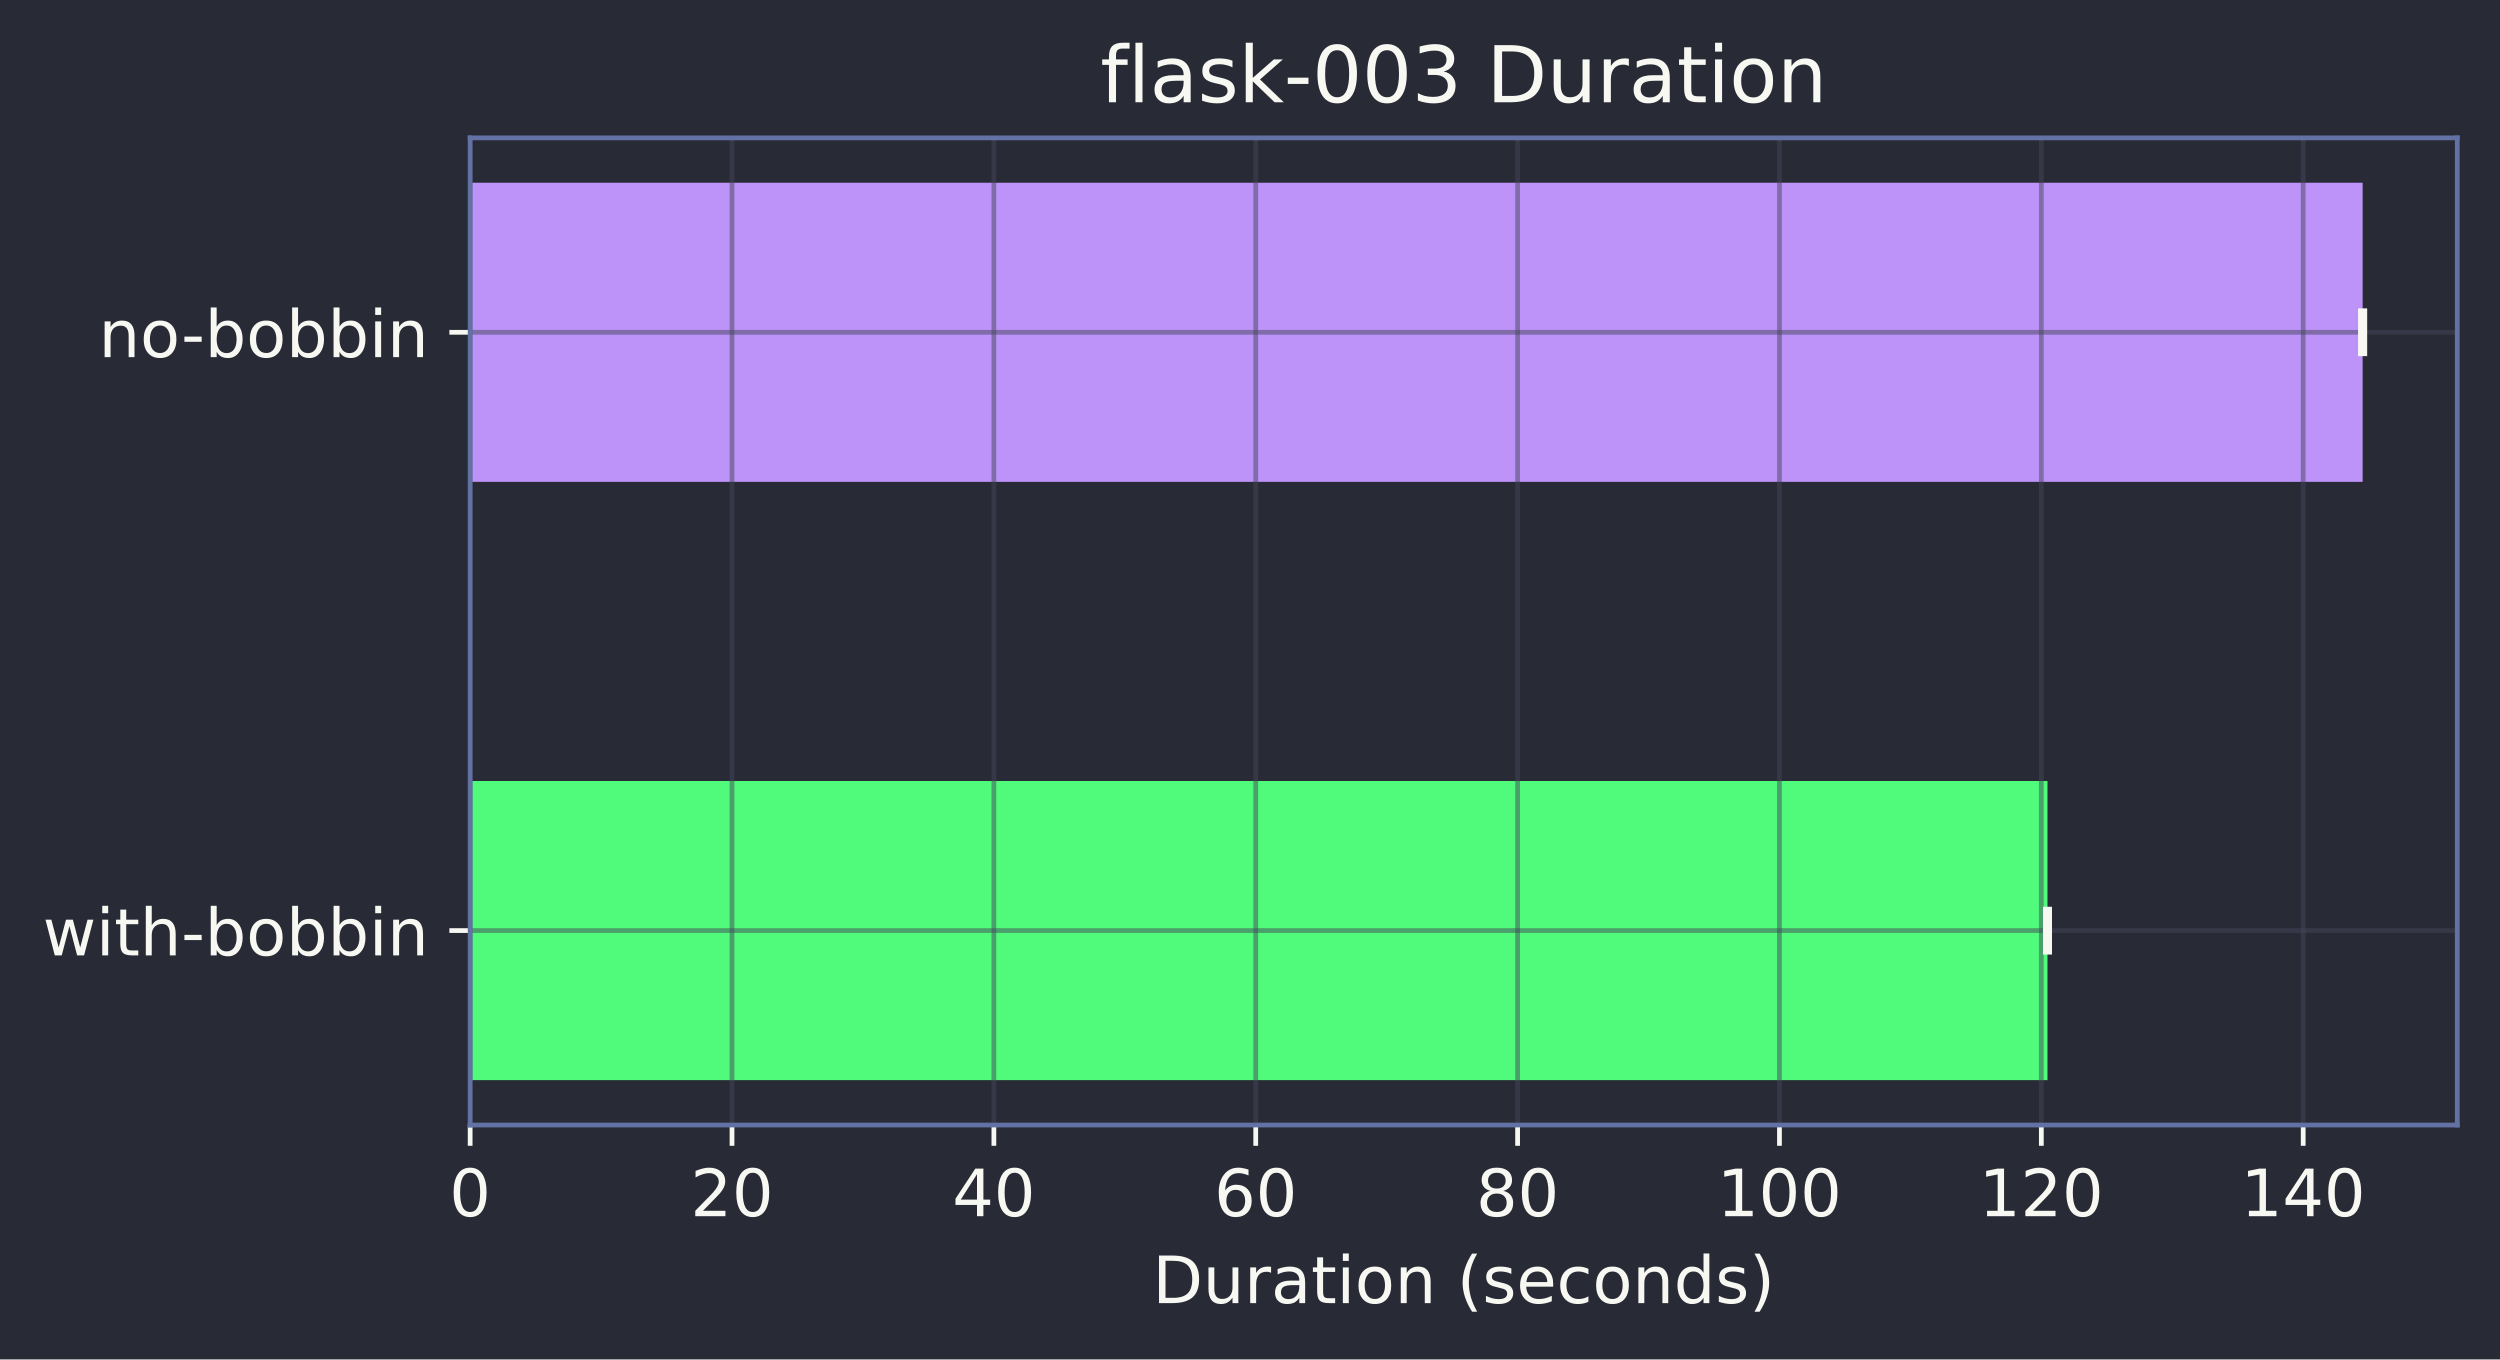
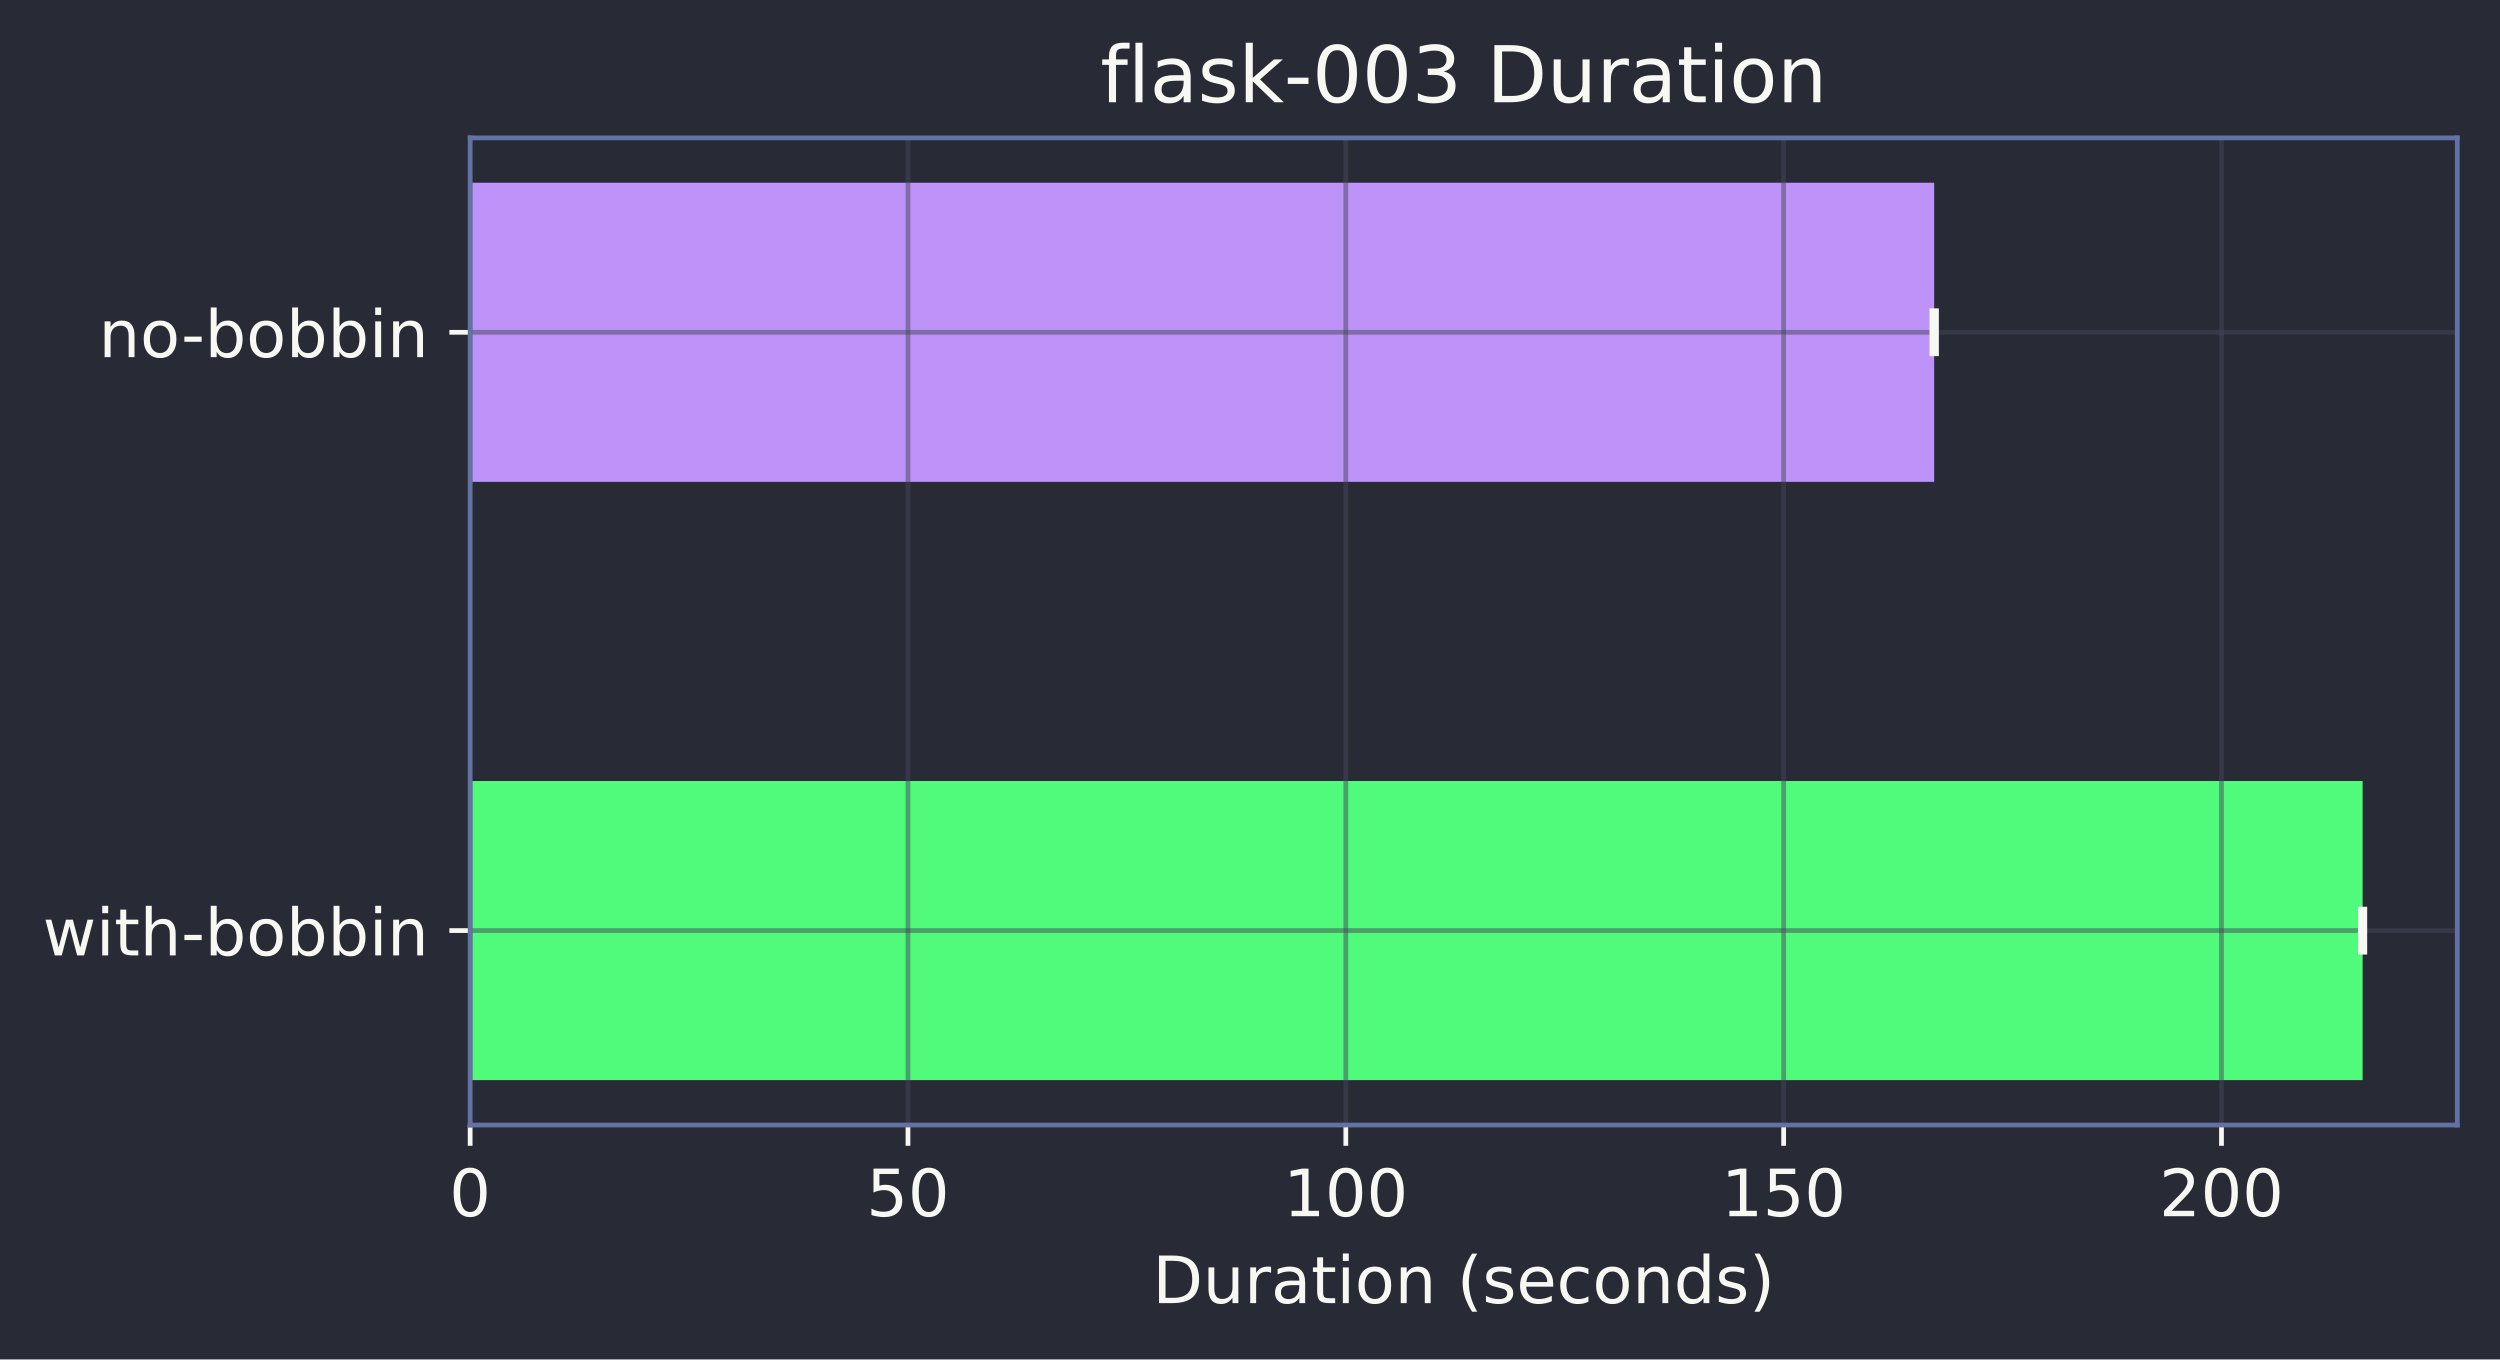
<svg xmlns="http://www.w3.org/2000/svg" xmlns:xlink="http://www.w3.org/1999/xlink" width="421.212pt" height="229.042pt" viewBox="0 0 421.212 229.042" version="1.1">
  <defs>
    <style type="text/css">*{stroke-linejoin: round; stroke-linecap: butt}</style>
  </defs>
  <g id="figure_1">
    <g id="patch_1">
      <path d="M 0 229.042  L 421.212 229.042  L 421.212 0  L 0 0  z " style="fill: #282a36" />
    </g>
    <g id="axes_1">
      <g id="patch_2">
        <path d="M 79.212 189.55  L 414.012 189.55  L 414.012 23.23  L 79.212 23.23  z " style="fill: #282a36" />
      </g>
      <g id="patch_3">
-         <path d="M 79.212 30.79  L 398.069 30.79  L 398.069 81.19  L 79.212 81.19  z " clip-path="url(#p277f7034b0)" style="fill: #bd93f9" />
+         <path d="M 79.212 30.79  L 325.879 30.79  L 325.879 81.19  L 79.212 81.19  z " clip-path="url(#p6260a5d461)" style="fill: #bd93f9" />
      </g>
      <g id="patch_4">
-         <path d="M 79.212 131.59  L 344.97 131.59  L 344.97 181.99  L 79.212 181.99  z " clip-path="url(#p277f7034b0)" style="fill: #50fa7b" />
+         <path d="M 79.212 131.59  L 398.069 131.59  L 398.069 181.99  L 79.212 181.99  z " clip-path="url(#p6260a5d461)" style="fill: #50fa7b" />
      </g>
      <g id="matplotlib.axis_1">
        <g id="xtick_1">
          <g id="line2d_1">
-             <path d="M 79.212 189.55  L 79.212 23.23  " clip-path="url(#p277f7034b0)" style="fill: none; stroke: #44475a; stroke-opacity: 0.5; stroke-width: 0.8; stroke-linecap: square" />
+             <path d="M 79.212 189.55  L 79.212 23.23  " clip-path="url(#p6260a5d461)" style="fill: none; stroke: #44475a; stroke-opacity: 0.5; stroke-width: 0.8; stroke-linecap: square" />
          </g>
          <g id="line2d_2">
            <defs>
-               <path id="me5c1640539" d="M 0 0  L 0 3.5  " style="stroke: #f8f8f2; stroke-width: 0.8" />
+               <path id="m1946f9cf88" d="M 0 0  L 0 3.5  " style="stroke: #f8f8f2; stroke-width: 0.8" />
            </defs>
            <g>
-               <use xlink:href="#me5c1640539" x="79.212" y="189.55" style="fill: #f8f8f2; stroke: #f8f8f2; stroke-width: 0.8" />
+               <use xlink:href="#m1946f9cf88" x="79.212" y="189.55" style="fill: #f8f8f2; stroke: #f8f8f2; stroke-width: 0.8" />
            </g>
          </g>
          <g id="text_1">
            <text style="font-size: 11px; font-family: 'DejaVu Sans', 'Bitstream Vera Sans', 'Computer Modern Sans Serif', 'Lucida Grande', 'Verdana', 'Geneva', 'Lucid', 'Arial', 'Helvetica', 'Avant Garde', sans-serif; text-anchor: middle; fill: #f8f8f2" x="79.212" y="204.908" transform="rotate(-0 79.21172 204.9082)">0</text>
          </g>
        </g>
        <g id="xtick_2">
          <g id="line2d_3">
-             <path d="M 123.332 189.55  L 123.332 23.23  " clip-path="url(#p277f7034b0)" style="fill: none; stroke: #44475a; stroke-opacity: 0.5; stroke-width: 0.8; stroke-linecap: square" />
+             <path d="M 152.98 189.55  L 152.98 23.23  " clip-path="url(#p6260a5d461)" style="fill: none; stroke: #44475a; stroke-opacity: 0.5; stroke-width: 0.8; stroke-linecap: square" />
          </g>
          <g id="line2d_4">
            <g>
-               <use xlink:href="#me5c1640539" x="123.332" y="189.55" style="fill: #f8f8f2; stroke: #f8f8f2; stroke-width: 0.8" />
+               <use xlink:href="#m1946f9cf88" x="152.98" y="189.55" style="fill: #f8f8f2; stroke: #f8f8f2; stroke-width: 0.8" />
            </g>
          </g>
          <g id="text_2">
-             <text style="font-size: 11px; font-family: 'DejaVu Sans', 'Bitstream Vera Sans', 'Computer Modern Sans Serif', 'Lucida Grande', 'Verdana', 'Geneva', 'Lucid', 'Arial', 'Helvetica', 'Avant Garde', sans-serif; text-anchor: middle; fill: #f8f8f2" x="123.332" y="204.908" transform="rotate(-0 123.332 204.9082)">20</text>
+             <text style="font-size: 11px; font-family: 'DejaVu Sans', 'Bitstream Vera Sans', 'Computer Modern Sans Serif', 'Lucida Grande', 'Verdana', 'Geneva', 'Lucid', 'Arial', 'Helvetica', 'Avant Garde', sans-serif; text-anchor: middle; fill: #f8f8f2" x="152.98" y="204.908" transform="rotate(-0 152.9803 204.9082)">50</text>
          </g>
        </g>
        <g id="xtick_3">
          <g id="line2d_5">
-             <path d="M 167.452 189.55  L 167.452 23.23  " clip-path="url(#p277f7034b0)" style="fill: none; stroke: #44475a; stroke-opacity: 0.5; stroke-width: 0.8; stroke-linecap: square" />
+             <path d="M 226.749 189.55  L 226.749 23.23  " clip-path="url(#p6260a5d461)" style="fill: none; stroke: #44475a; stroke-opacity: 0.5; stroke-width: 0.8; stroke-linecap: square" />
          </g>
          <g id="line2d_6">
            <g>
-               <use xlink:href="#me5c1640539" x="167.452" y="189.55" style="fill: #f8f8f2; stroke: #f8f8f2; stroke-width: 0.8" />
+               <use xlink:href="#m1946f9cf88" x="226.749" y="189.55" style="fill: #f8f8f2; stroke: #f8f8f2; stroke-width: 0.8" />
            </g>
          </g>
          <g id="text_3">
-             <text style="font-size: 11px; font-family: 'DejaVu Sans', 'Bitstream Vera Sans', 'Computer Modern Sans Serif', 'Lucida Grande', 'Verdana', 'Geneva', 'Lucid', 'Arial', 'Helvetica', 'Avant Garde', sans-serif; text-anchor: middle; fill: #f8f8f2" x="167.452" y="204.908" transform="rotate(-0 167.4522 204.9082)">40</text>
+             <text style="font-size: 11px; font-family: 'DejaVu Sans', 'Bitstream Vera Sans', 'Computer Modern Sans Serif', 'Lucida Grande', 'Verdana', 'Geneva', 'Lucid', 'Arial', 'Helvetica', 'Avant Garde', sans-serif; text-anchor: middle; fill: #f8f8f2" x="226.749" y="204.908" transform="rotate(-0 226.7488 204.9082)">100</text>
          </g>
        </g>
        <g id="xtick_4">
          <g id="line2d_7">
-             <path d="M 211.573 189.55  L 211.573 23.23  " clip-path="url(#p277f7034b0)" style="fill: none; stroke: #44475a; stroke-opacity: 0.5; stroke-width: 0.8; stroke-linecap: square" />
+             <path d="M 300.517 189.55  L 300.517 23.23  " clip-path="url(#p6260a5d461)" style="fill: none; stroke: #44475a; stroke-opacity: 0.5; stroke-width: 0.8; stroke-linecap: square" />
          </g>
          <g id="line2d_8">
            <g>
-               <use xlink:href="#me5c1640539" x="211.573" y="189.55" style="fill: #f8f8f2; stroke: #f8f8f2; stroke-width: 0.8" />
+               <use xlink:href="#m1946f9cf88" x="300.517" y="189.55" style="fill: #f8f8f2; stroke: #f8f8f2; stroke-width: 0.8" />
            </g>
          </g>
          <g id="text_4">
-             <text style="font-size: 11px; font-family: 'DejaVu Sans', 'Bitstream Vera Sans', 'Computer Modern Sans Serif', 'Lucida Grande', 'Verdana', 'Geneva', 'Lucid', 'Arial', 'Helvetica', 'Avant Garde', sans-serif; text-anchor: middle; fill: #f8f8f2" x="211.573" y="204.908" transform="rotate(-0 211.5725 204.9082)">60</text>
+             <text style="font-size: 11px; font-family: 'DejaVu Sans', 'Bitstream Vera Sans', 'Computer Modern Sans Serif', 'Lucida Grande', 'Verdana', 'Geneva', 'Lucid', 'Arial', 'Helvetica', 'Avant Garde', sans-serif; text-anchor: middle; fill: #f8f8f2" x="300.517" y="204.908" transform="rotate(-0 300.5173 204.9082)">150</text>
          </g>
        </g>
        <g id="xtick_5">
          <g id="line2d_9">
-             <path d="M 255.693 189.55  L 255.693 23.23  " clip-path="url(#p277f7034b0)" style="fill: none; stroke: #44475a; stroke-opacity: 0.5; stroke-width: 0.8; stroke-linecap: square" />
+             <path d="M 374.286 189.55  L 374.286 23.23  " clip-path="url(#p6260a5d461)" style="fill: none; stroke: #44475a; stroke-opacity: 0.5; stroke-width: 0.8; stroke-linecap: square" />
          </g>
          <g id="line2d_10">
            <g>
-               <use xlink:href="#me5c1640539" x="255.693" y="189.55" style="fill: #f8f8f2; stroke: #f8f8f2; stroke-width: 0.8" />
+               <use xlink:href="#m1946f9cf88" x="374.286" y="189.55" style="fill: #f8f8f2; stroke: #f8f8f2; stroke-width: 0.8" />
            </g>
          </g>
          <g id="text_5">
-             <text style="font-size: 11px; font-family: 'DejaVu Sans', 'Bitstream Vera Sans', 'Computer Modern Sans Serif', 'Lucida Grande', 'Verdana', 'Geneva', 'Lucid', 'Arial', 'Helvetica', 'Avant Garde', sans-serif; text-anchor: middle; fill: #f8f8f2" x="255.693" y="204.908" transform="rotate(-0 255.6928 204.9082)">80</text>
+             <text style="font-size: 11px; font-family: 'DejaVu Sans', 'Bitstream Vera Sans', 'Computer Modern Sans Serif', 'Lucida Grande', 'Verdana', 'Geneva', 'Lucid', 'Arial', 'Helvetica', 'Avant Garde', sans-serif; text-anchor: middle; fill: #f8f8f2" x="374.286" y="204.908" transform="rotate(-0 374.2859 204.9082)">200</text>
          </g>
        </g>
-         <g id="xtick_6">
-           <g id="line2d_11">
-             <path d="M 299.813 189.55  L 299.813 23.23  " clip-path="url(#p277f7034b0)" style="fill: none; stroke: #44475a; stroke-opacity: 0.5; stroke-width: 0.8; stroke-linecap: square" />
-           </g>
-           <g id="line2d_12">
-             <g>
-               <use xlink:href="#me5c1640539" x="299.813" y="189.55" style="fill: #f8f8f2; stroke: #f8f8f2; stroke-width: 0.8" />
-             </g>
-           </g>
-           <g id="text_6">
-             <text style="font-size: 11px; font-family: 'DejaVu Sans', 'Bitstream Vera Sans', 'Computer Modern Sans Serif', 'Lucida Grande', 'Verdana', 'Geneva', 'Lucid', 'Arial', 'Helvetica', 'Avant Garde', sans-serif; text-anchor: middle; fill: #f8f8f2" x="299.813" y="204.908" transform="rotate(-0 299.813 204.9082)">100</text>
-           </g>
-         </g>
-         <g id="xtick_7">
-           <g id="line2d_13">
-             <path d="M 343.933 189.55  L 343.933 23.23  " clip-path="url(#p277f7034b0)" style="fill: none; stroke: #44475a; stroke-opacity: 0.5; stroke-width: 0.8; stroke-linecap: square" />
-           </g>
-           <g id="line2d_14">
-             <g>
-               <use xlink:href="#me5c1640539" x="343.933" y="189.55" style="fill: #f8f8f2; stroke: #f8f8f2; stroke-width: 0.8" />
-             </g>
-           </g>
-           <g id="text_7">
-             <text style="font-size: 11px; font-family: 'DejaVu Sans', 'Bitstream Vera Sans', 'Computer Modern Sans Serif', 'Lucida Grande', 'Verdana', 'Geneva', 'Lucid', 'Arial', 'Helvetica', 'Avant Garde', sans-serif; text-anchor: middle; fill: #f8f8f2" x="343.933" y="204.908" transform="rotate(-0 343.9333 204.9082)">120</text>
-           </g>
-         </g>
-         <g id="xtick_8">
-           <g id="line2d_15">
-             <path d="M 388.054 189.55  L 388.054 23.23  " clip-path="url(#p277f7034b0)" style="fill: none; stroke: #44475a; stroke-opacity: 0.5; stroke-width: 0.8; stroke-linecap: square" />
-           </g>
-           <g id="line2d_16">
-             <g>
-               <use xlink:href="#me5c1640539" x="388.054" y="189.55" style="fill: #f8f8f2; stroke: #f8f8f2; stroke-width: 0.8" />
-             </g>
-           </g>
-           <g id="text_8">
-             <text style="font-size: 11px; font-family: 'DejaVu Sans', 'Bitstream Vera Sans', 'Computer Modern Sans Serif', 'Lucida Grande', 'Verdana', 'Geneva', 'Lucid', 'Arial', 'Helvetica', 'Avant Garde', sans-serif; text-anchor: middle; fill: #f8f8f2" x="388.054" y="204.908" transform="rotate(-0 388.0536 204.9082)">140</text>
-           </g>
-         </g>
-         <g id="text_9">
+         <g id="text_6">
          <text style="font-size: 11px; font-family: 'DejaVu Sans', 'Bitstream Vera Sans', 'Computer Modern Sans Serif', 'Lucida Grande', 'Verdana', 'Geneva', 'Lucid', 'Arial', 'Helvetica', 'Avant Garde', sans-serif; text-anchor: middle; fill: #f8f8f2" x="246.612" y="219.554" transform="rotate(-0 246.6117 219.5542)">Duration (seconds)</text>
        </g>
      </g>
      <g id="matplotlib.axis_2">
        <g id="ytick_1">
-           <g id="line2d_17">
-             <path d="M 79.212 55.99  L 414.012 55.99  " clip-path="url(#p277f7034b0)" style="fill: none; stroke: #44475a; stroke-opacity: 0.5; stroke-width: 0.8; stroke-linecap: square" />
+           <g id="line2d_11">
+             <path d="M 79.212 55.99  L 414.012 55.99  " clip-path="url(#p6260a5d461)" style="fill: none; stroke: #44475a; stroke-opacity: 0.5; stroke-width: 0.8; stroke-linecap: square" />
          </g>
-           <g id="line2d_18">
+           <g id="line2d_12">
            <defs>
-               <path id="mbc8ae9091a" d="M 0 0  L -3.5 0  " style="stroke: #f8f8f2; stroke-width: 0.8" />
+               <path id="m7d33cfc730" d="M 0 0  L -3.5 0  " style="stroke: #f8f8f2; stroke-width: 0.8" />
            </defs>
            <g>
-               <use xlink:href="#mbc8ae9091a" x="79.212" y="55.99" style="fill: #f8f8f2; stroke: #f8f8f2; stroke-width: 0.8" />
+               <use xlink:href="#m7d33cfc730" x="79.212" y="55.99" style="fill: #f8f8f2; stroke: #f8f8f2; stroke-width: 0.8" />
            </g>
          </g>
-           <g id="text_10">
+           <g id="text_7">
            <text style="font-size: 11px; font-family: 'DejaVu Sans', 'Bitstream Vera Sans', 'Computer Modern Sans Serif', 'Lucida Grande', 'Verdana', 'Geneva', 'Lucid', 'Arial', 'Helvetica', 'Avant Garde', sans-serif; text-anchor: end; fill: #f8f8f2" x="72.212" y="60.169" transform="rotate(-0 72.21172 60.16908)">no-bobbin</text>
          </g>
        </g>
        <g id="ytick_2">
-           <g id="line2d_19">
-             <path d="M 79.212 156.79  L 414.012 156.79  " clip-path="url(#p277f7034b0)" style="fill: none; stroke: #44475a; stroke-opacity: 0.5; stroke-width: 0.8; stroke-linecap: square" />
+           <g id="line2d_13">
+             <path d="M 79.212 156.79  L 414.012 156.79  " clip-path="url(#p6260a5d461)" style="fill: none; stroke: #44475a; stroke-opacity: 0.5; stroke-width: 0.8; stroke-linecap: square" />
          </g>
-           <g id="line2d_20">
+           <g id="line2d_14">
            <g>
-               <use xlink:href="#mbc8ae9091a" x="79.212" y="156.79" style="fill: #f8f8f2; stroke: #f8f8f2; stroke-width: 0.8" />
+               <use xlink:href="#m7d33cfc730" x="79.212" y="156.79" style="fill: #f8f8f2; stroke: #f8f8f2; stroke-width: 0.8" />
            </g>
          </g>
-           <g id="text_11">
+           <g id="text_8">
            <text style="font-size: 11px; font-family: 'DejaVu Sans', 'Bitstream Vera Sans', 'Computer Modern Sans Serif', 'Lucida Grande', 'Verdana', 'Geneva', 'Lucid', 'Arial', 'Helvetica', 'Avant Garde', sans-serif; text-anchor: end; fill: #f8f8f2" x="72.212" y="160.969" transform="rotate(-0 72.21172 160.9691)">with-bobbin</text>
          </g>
        </g>
      </g>
      <g id="LineCollection_1">
-         <path d="M 398.069 55.99  L 398.069 55.99  " clip-path="url(#p277f7034b0)" style="fill: none; stroke: #f8f8f2; stroke-width: 1.5" />
-         <path d="M 344.97 156.79  L 344.97 156.79  " clip-path="url(#p277f7034b0)" style="fill: none; stroke: #f8f8f2; stroke-width: 1.5" />
+         <path d="M 325.879 55.99  L 325.879 55.99  " clip-path="url(#p6260a5d461)" style="fill: none; stroke: #f8f8f2; stroke-width: 1.5" />
+         <path d="M 398.069 156.79  L 398.069 156.79  " clip-path="url(#p6260a5d461)" style="fill: none; stroke: #f8f8f2; stroke-width: 1.5" />
      </g>
-       <g id="line2d_21">
+       <g id="line2d_15">
        <defs>
-           <path id="m36c76f28d2" d="M 0 4  L 0 -4  " style="stroke: #f8f8f2; stroke-width: 1.5" />
+           <path id="m7cc4459341" d="M 0 4  L 0 -4  " style="stroke: #f8f8f2; stroke-width: 1.5" />
        </defs>
-         <g clip-path="url(#p277f7034b0)">
-           <use xlink:href="#m36c76f28d2" x="398.069" y="55.99" style="fill: #1f77b4; stroke: #f8f8f2; stroke-width: 1.5" />
-           <use xlink:href="#m36c76f28d2" x="344.97" y="156.79" style="fill: #1f77b4; stroke: #f8f8f2; stroke-width: 1.5" />
+         <g clip-path="url(#p6260a5d461)">
+           <use xlink:href="#m7cc4459341" x="325.879" y="55.99" style="fill: #1f77b4; stroke: #f8f8f2; stroke-width: 1.5" />
+           <use xlink:href="#m7cc4459341" x="398.069" y="156.79" style="fill: #1f77b4; stroke: #f8f8f2; stroke-width: 1.5" />
        </g>
      </g>
-       <g id="line2d_22">
-         <g clip-path="url(#p277f7034b0)">
-           <use xlink:href="#m36c76f28d2" x="398.069" y="55.99" style="fill: #1f77b4; stroke: #f8f8f2; stroke-width: 1.5" />
-           <use xlink:href="#m36c76f28d2" x="344.97" y="156.79" style="fill: #1f77b4; stroke: #f8f8f2; stroke-width: 1.5" />
+       <g id="line2d_16">
+         <g clip-path="url(#p6260a5d461)">
+           <use xlink:href="#m7cc4459341" x="325.879" y="55.99" style="fill: #1f77b4; stroke: #f8f8f2; stroke-width: 1.5" />
+           <use xlink:href="#m7cc4459341" x="398.069" y="156.79" style="fill: #1f77b4; stroke: #f8f8f2; stroke-width: 1.5" />
        </g>
      </g>
      <g id="patch_5">
        <path d="M 79.212 189.55  L 79.212 23.23  " style="fill: none; stroke: #6272a4; stroke-width: 0.8; stroke-linejoin: miter; stroke-linecap: square" />
      </g>
      <g id="patch_6">
        <path d="M 414.012 189.55  L 414.012 23.23  " style="fill: none; stroke: #6272a4; stroke-width: 0.8; stroke-linejoin: miter; stroke-linecap: square" />
      </g>
      <g id="patch_7">
        <path d="M 79.212 189.55  L 414.012 189.55  " style="fill: none; stroke: #6272a4; stroke-width: 0.8; stroke-linejoin: miter; stroke-linecap: square" />
      </g>
      <g id="patch_8">
        <path d="M 79.212 23.23  L 414.012 23.23  " style="fill: none; stroke: #6272a4; stroke-width: 0.8; stroke-linejoin: miter; stroke-linecap: square" />
      </g>
-       <g id="text_12">
+       <g id="text_9">
        <text style="font-size: 13.2px; font-family: 'DejaVu Sans', 'Bitstream Vera Sans', 'Computer Modern Sans Serif', 'Lucida Grande', 'Verdana', 'Geneva', 'Lucid', 'Arial', 'Helvetica', 'Avant Garde', sans-serif; text-anchor: middle; fill: #f8f8f2" x="246.612" y="17.23" transform="rotate(-0 246.6117 17.22994)">flask-003 Duration</text>
      </g>
    </g>
  </g>
  <defs>
-     <clipPath id="p277f7034b0">
+     <clipPath id="p6260a5d461">
      <rect x="79.212" y="23.23" width="334.8" height="166.32" />
    </clipPath>
  </defs>
</svg>
